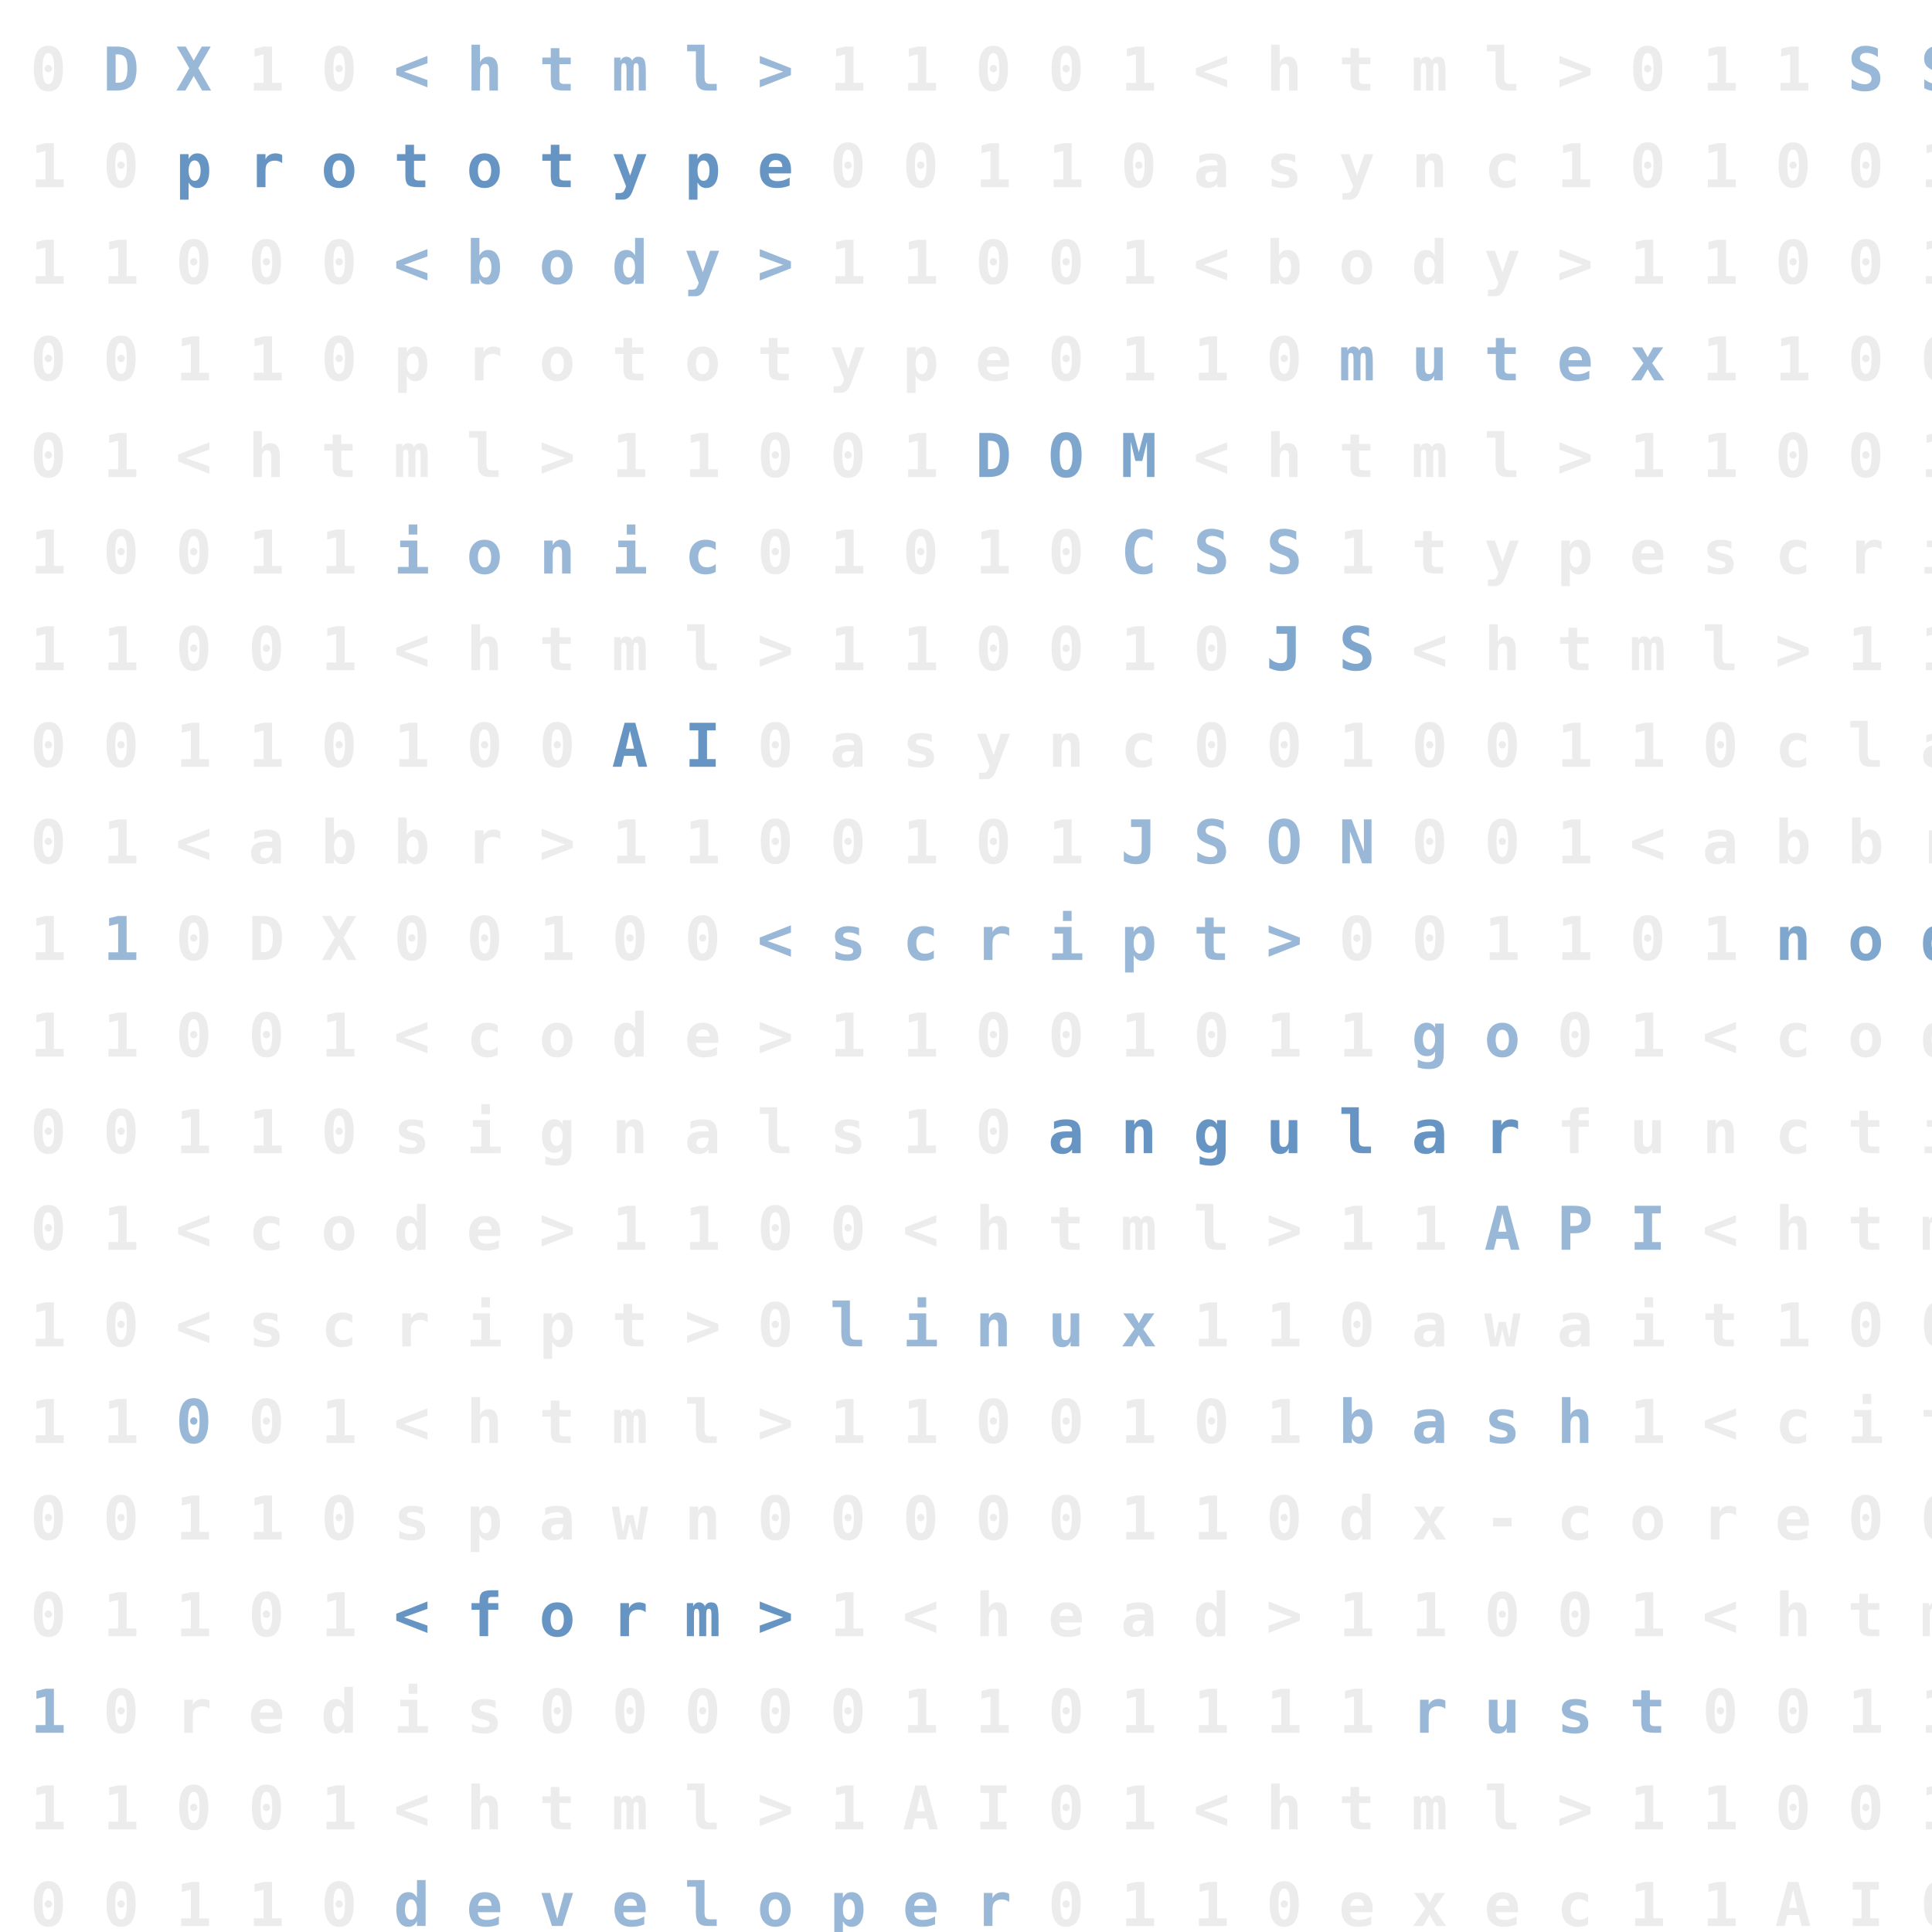
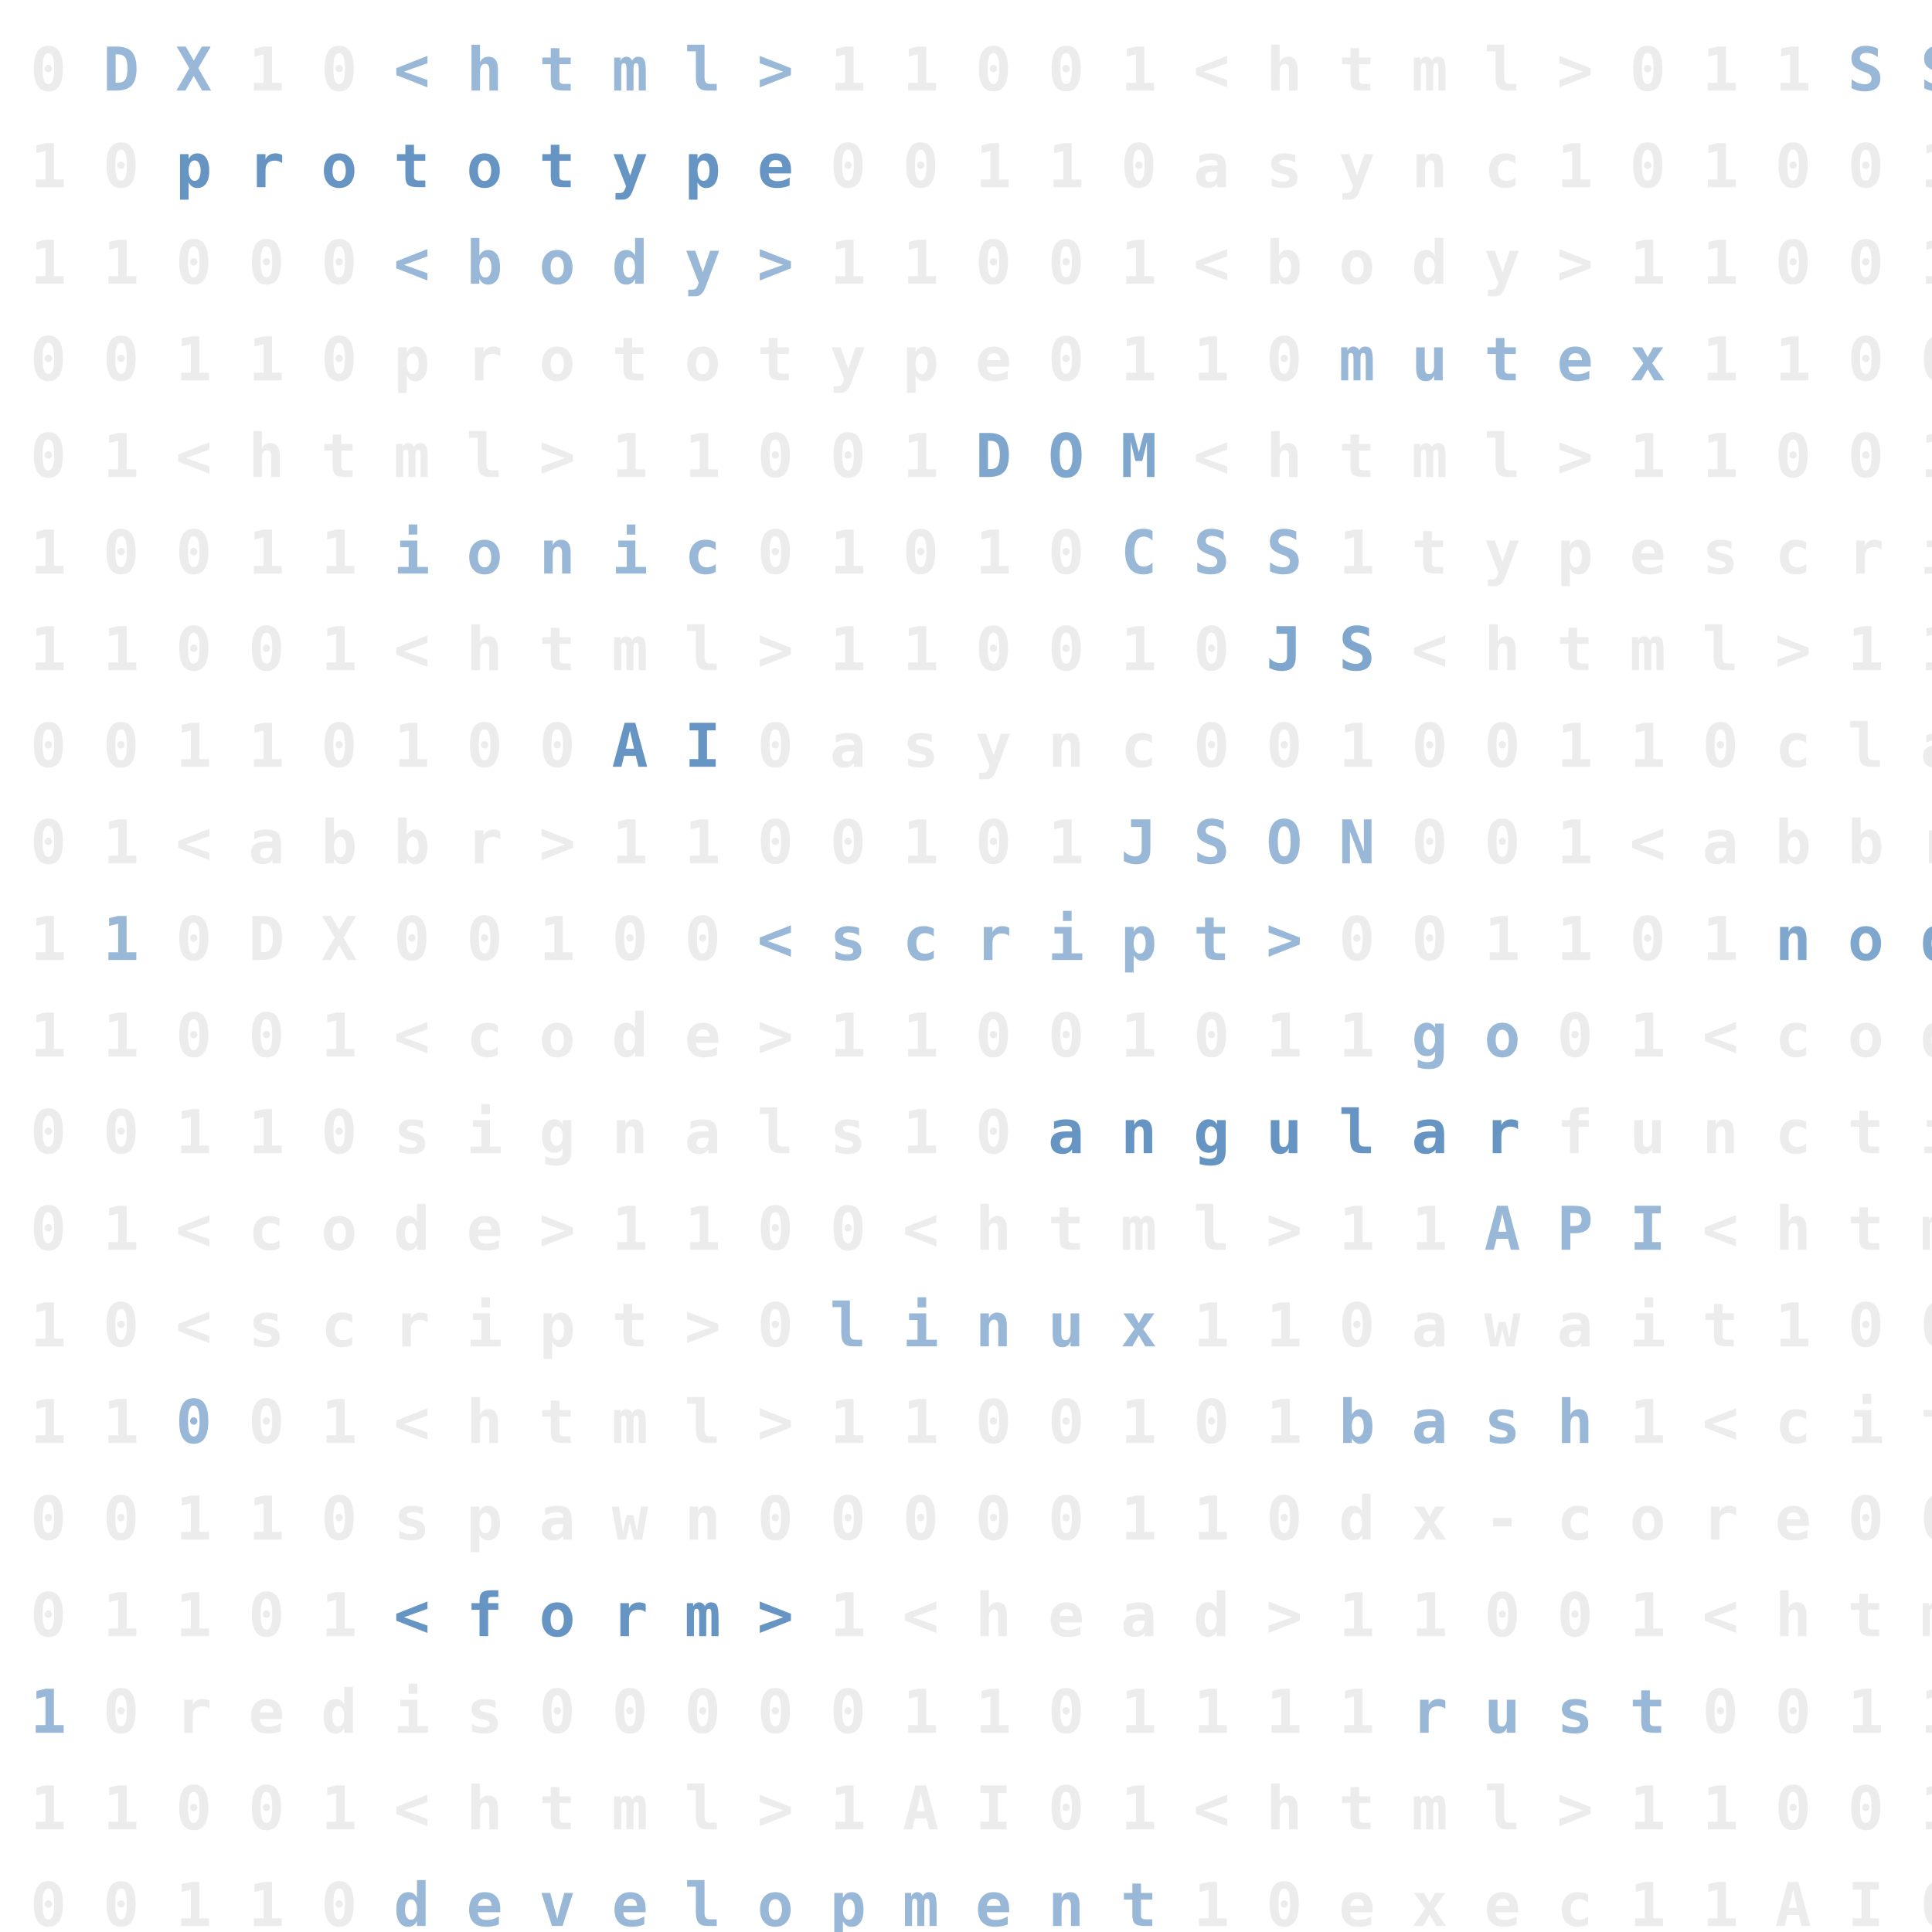
<svg xmlns="http://www.w3.org/2000/svg" width="640" height="640">
  <style>
    text {
      font-family: monospace;
      font-size: 20px;
      font-weight: bold;
      fill: rgba(0, 0, 0, 0.075);
    }
    .a { fill: rgba(0, 78, 155, 0.6); }
    .b { fill: rgba(0, 78, 155, 0.5); }
    .c { fill: rgba(0, 78, 155, 0.4); }

    @keyframes z {
      100% { fill: #c50; }
    }

    @keyframes x {
      100% { fill: #e66f00; }
    }

    @keyframes y {
      100% { fill: #f80; }
    }

    .a:nth-child(1) { animation: z 20s infinite alternate 1.0s; }
    .a:nth-child(2) { animation: z 20s infinite alternate 1.3s; }
    .a:nth-child(3) { animation: z 20s infinite alternate 1.6s; }
    .a:nth-child(4) { animation: z 20s infinite alternate 1.9s; }
    .a:nth-child(5) { animation: z 20s infinite alternate 2.2s; }
    .a:nth-child(6) { animation: z 20s infinite alternate 2.5s; }
    .a:nth-child(7) { animation: z 20s infinite alternate 2.8s; }
    .a:nth-child(8) { animation: z 20s infinite alternate 3.1s; }
    .a:nth-child(9) { animation: z 20s infinite alternate 3.4s; }
    .a:nth-child(10) { animation: z 20s infinite alternate 3.7s; }
    .a:nth-child(11) { animation: z 20s infinite alternate 4.0s; }
    .a:nth-child(12) { animation: z 20s infinite alternate 4.3s; }
    .a:nth-child(13) { animation: z 20s infinite alternate 4.6s; }
    .a:nth-child(14) { animation: z 20s infinite alternate 4.9s; }
    .a:nth-child(15) { animation: z 20s infinite alternate 5.2s; }
    .a:nth-child(16) { animation: z 20s infinite alternate 5.5s; }
    .a:nth-child(17) { animation: z 20s infinite alternate 5.8s; }
    .a:nth-child(18) { animation: z 20s infinite alternate 6.1s; }
    .a:nth-child(19) { animation: z 20s infinite alternate 6.4s; }
    .a:nth-child(20) { animation: z 20s infinite alternate 6.7s; }
    .a:nth-child(21) { animation: z 20s infinite alternate 7.0s; }
    .a:nth-child(22) { animation: z 20s infinite alternate 7.3s; }
    .a:nth-child(23) { animation: z 20s infinite alternate 7.6s; }
    .a:nth-child(24) { animation: z 20s infinite alternate 7.9s; }
    .a:nth-child(25) { animation: z 20s infinite alternate 8.2s; }

    .b:nth-child(1) { animation: y 10s infinite alternate 1.0s; }
    .b:nth-child(2) { animation: y 10s infinite alternate 1.3s; }
    .b:nth-child(3) { animation: y 10s infinite alternate 1.6s; }
    .b:nth-child(4) { animation: y 10s infinite alternate 1.9s; }
    .b:nth-child(5) { animation: y 10s infinite alternate 2.2s; }
    .b:nth-child(6) { animation: y 10s infinite alternate 2.55s; }
    .b:nth-child(7) { animation: y 10s infinite alternate 2.8s; }
    .b:nth-child(8) { animation: y 10s infinite alternate 3.1s; }
    .b:nth-child(9) { animation: y 10s infinite alternate 3.4s; }
    .b:nth-child(10) { animation: y 10s infinite alternate 3.7s; }
    .b:nth-child(11) { animation: y 10s infinite alternate 4.0s; }
    .b:nth-child(12) { animation: y 10s infinite alternate 4.3s; }
    .b:nth-child(13) { animation: y 10s infinite alternate 4.6s; }
    .b:nth-child(14) { animation: y 10s infinite alternate 4.9s; }
    .b:nth-child(15) { animation: y 10s infinite alternate 5.2s; }
    .b:nth-child(16) { animation: y 10s infinite alternate 5.55s; }
    .b:nth-child(17) { animation: y 10s infinite alternate 5.8s; }
    .b:nth-child(18) { animation: y 10s infinite alternate 6.1s; }
    .b:nth-child(19) { animation: y 10s infinite alternate 6.4s; }
    .b:nth-child(20) { animation: y 10s infinite alternate 6.7s; }
    .b:nth-child(21) { animation: y 10s infinite alternate 7.0s; }
    .b:nth-child(22) { animation: y 10s infinite alternate 7.3s; }
    .b:nth-child(23) { animation: y 10s infinite alternate 7.6s; }
    .b:nth-child(24) { animation: y 10s infinite alternate 7.9s; }
    .b:nth-child(25) { animation: y 10s infinite alternate 8.2s; }

    .c:nth-child(1) { animation: x 30s infinite alternate 1.0s; }
    .c:nth-child(2) { animation: x 30s infinite alternate 1.3s; }
    .c:nth-child(3) { animation: x 30s infinite alternate 1.6s; }
    .c:nth-child(4) { animation: x 30s infinite alternate 1.9s; }
    .c:nth-child(5) { animation: x 30s infinite alternate 2.2s; }
    .c:nth-child(6) { animation: x 30s infinite alternate 2.5s; }
    .c:nth-child(7) { animation: x 30s infinite alternate 2.8s; }
    .c:nth-child(8) { animation: x 30s infinite alternate 3.1s; }
    .c:nth-child(9) { animation: x 30s infinite alternate 3.4s; }
    .c:nth-child(10) { animation: x 30s infinite alternate 3.7s; }
    .c:nth-child(11) { animation: x 30s infinite alternate 4.0s; }
    .c:nth-child(12) { animation: x 30s infinite alternate 4.3s; }
    .c:nth-child(13) { animation: x 30s infinite alternate 4.6s; }
    .c:nth-child(14) { animation: x 30s infinite alternate 4.9s; }
    .c:nth-child(30) { animation: x 30s infinite alternate 5.2s; }
    .c:nth-child(16) { animation: x 30s infinite alternate 5.5s; }
    .c:nth-child(17) { animation: x 30s infinite alternate 5.8s; }
    .c:nth-child(18) { animation: x 30s infinite alternate 6.1s; }
    .c:nth-child(19) { animation: x 30s infinite alternate 6.4s; }
    .c:nth-child(20) { animation: x 30s infinite alternate 6.7s; }
    .c:nth-child(21) { animation: x 30s infinite alternate 7.0s; }
    .c:nth-child(22) { animation: x 30s infinite alternate 7.3s; }
    .c:nth-child(23) { animation: x 30s infinite alternate 7.6s; }
    .c:nth-child(24) { animation: x 30s infinite alternate 7.9s; }
    .c:nth-child(25) { animation: x 30s infinite alternate 8.2s; }
  </style>
  <text x="10" y="30">0 <tspan class="c">D X</tspan> 1 0 <tspan class="c">&lt; h t m l &gt;</tspan> 1 1 0 0 1 &lt; h t m l &gt; 0 1 1 <tspan class="c">S S H</tspan> 0 1</text>
  <text x="10" y="62">1 0 <tspan class="a">p r o t o t y p e</tspan> 0 0 1 1 0 a s y n c 1 0 1 0 0 1 0 1 0</text>
  <text x="10" y="94">1 1 0 0 0 <tspan class="c">&lt; b o d y &gt;</tspan> 1 1 0 0 1 &lt; b o d y &gt; 1 1 0 0 1 1 0 1</text>
  <text x="10" y="126">0 0 1 1 0 p r o t o t y p e 0 1 1 0 <tspan class="c">m u t e x</tspan> 1 1 0 0 1 1 0</text>
  <text x="10" y="158">0 1 &lt; h t m l &gt; 1 1 0 0 1 <tspan class="b">D O M</tspan> &lt; h t m l &gt; 1 1 0 0 1 0 1 0</text>
  <text x="10" y="190">1 0 0 1 1 <tspan class="c">i o n i c</tspan> 0 1 0 1 0 <tspan class="c">C S S</tspan> 1 t y p e s c r i p t</text>
  <text x="10" y="222">1 1 0 0 1 &lt; h t m l &gt; 1 1 0 0 1 0 <tspan class="b">J S</tspan> &lt; h t m l &gt; 1 1 0 0 1</text>
  <text x="10" y="254">0 0 1 1 0 1 0 0 <tspan class="a">A I</tspan> 0 a s y n c 0 0 1 0 0 1 1 0 c l a s s 1</text>
  <text x="10" y="286">0 1 &lt; a b b r &gt; 1 1 0 0 1 0 1 <tspan class="c">J S O N</tspan> 0 0 1 &lt; a b b r &gt; 1 1</text>
  <text x="10" y="318">1 <tspan class="c">1</tspan> 0 D X 0 0 1 0 0 <tspan class="c">&lt; s c r i p t &gt;</tspan> 0 0 1 1 0 1 <tspan class="b">n o d e</tspan> 0 1</text>
  <text x="10" y="350">1 1 0 0 1 &lt; c o d e &gt; 1 1 0 0 1 0 1 1 <tspan class="c">g o</tspan> 0 1 &lt; c o d e &gt; 1</text>
  <text x="10" y="382">0 0 1 1 0 s i g n a l s 1 0 <tspan class="a">a n g u l a r</tspan> f u n c t i o n 0</text>
  <text x="10" y="414">0 1 &lt; c o d e &gt; 1 1 0 0 &lt; h t m l &gt; 1 1 <tspan class="c">A P I</tspan> &lt; h t m l &gt; 1 1</text>
  <text x="10" y="446">1 0 &lt; s c r i p t &gt; 0 <tspan class="c">l i n u x</tspan> 1 1 0 a w a i t 1 0 0 0 0 1 1</text>
  <text x="10" y="478">1 1 <tspan class="c">0</tspan> 0 1 &lt; h t m l &gt; 1 1 0 0 1 0 1 <tspan class="c">b a s h</tspan> 1 &lt; c i t e &gt; 1</text>
  <text x="10" y="510">0 0 1 1 0 s p a w n 0 0 0 0 0 1 1 0 d x - c o r e 0 0 0 1 1</text>
  <text x="10" y="542">0 1 1 0 1 <tspan class="a">&lt; f o r m &gt;</tspan> 1 &lt; h e a d &gt; 1 1 0 0 1 &lt; h t m l &gt; 1</text>
  <text x="10" y="574">
    <tspan class="c">1</tspan> 0 r e d i s 0 0 0 0 0 1 1 0 1 1 1 1 <tspan class="c">r u s t</tspan> 0 0 1 1 0 1 1</text>
  <text x="10" y="606">1 1 0 0 1 &lt; h t m l &gt; 1 A I 0 1 &lt; h t m l &gt; 1 1 0 0 1 0 1 0</text>
-   <text x="10" y="638">0 0 1 1 0 <tspan class="c">d e v e l o p e r</tspan> 0 1 1 0 e x e c 1 1 A I 0 0 1 1</text>
+   <text x="10" y="638">0 0 1 1 0 <tspan class="c">d e v e l o p m e n t</tspan> 1 0 e x e c 1 1 A I 0 0 1 1</text>
</svg>
